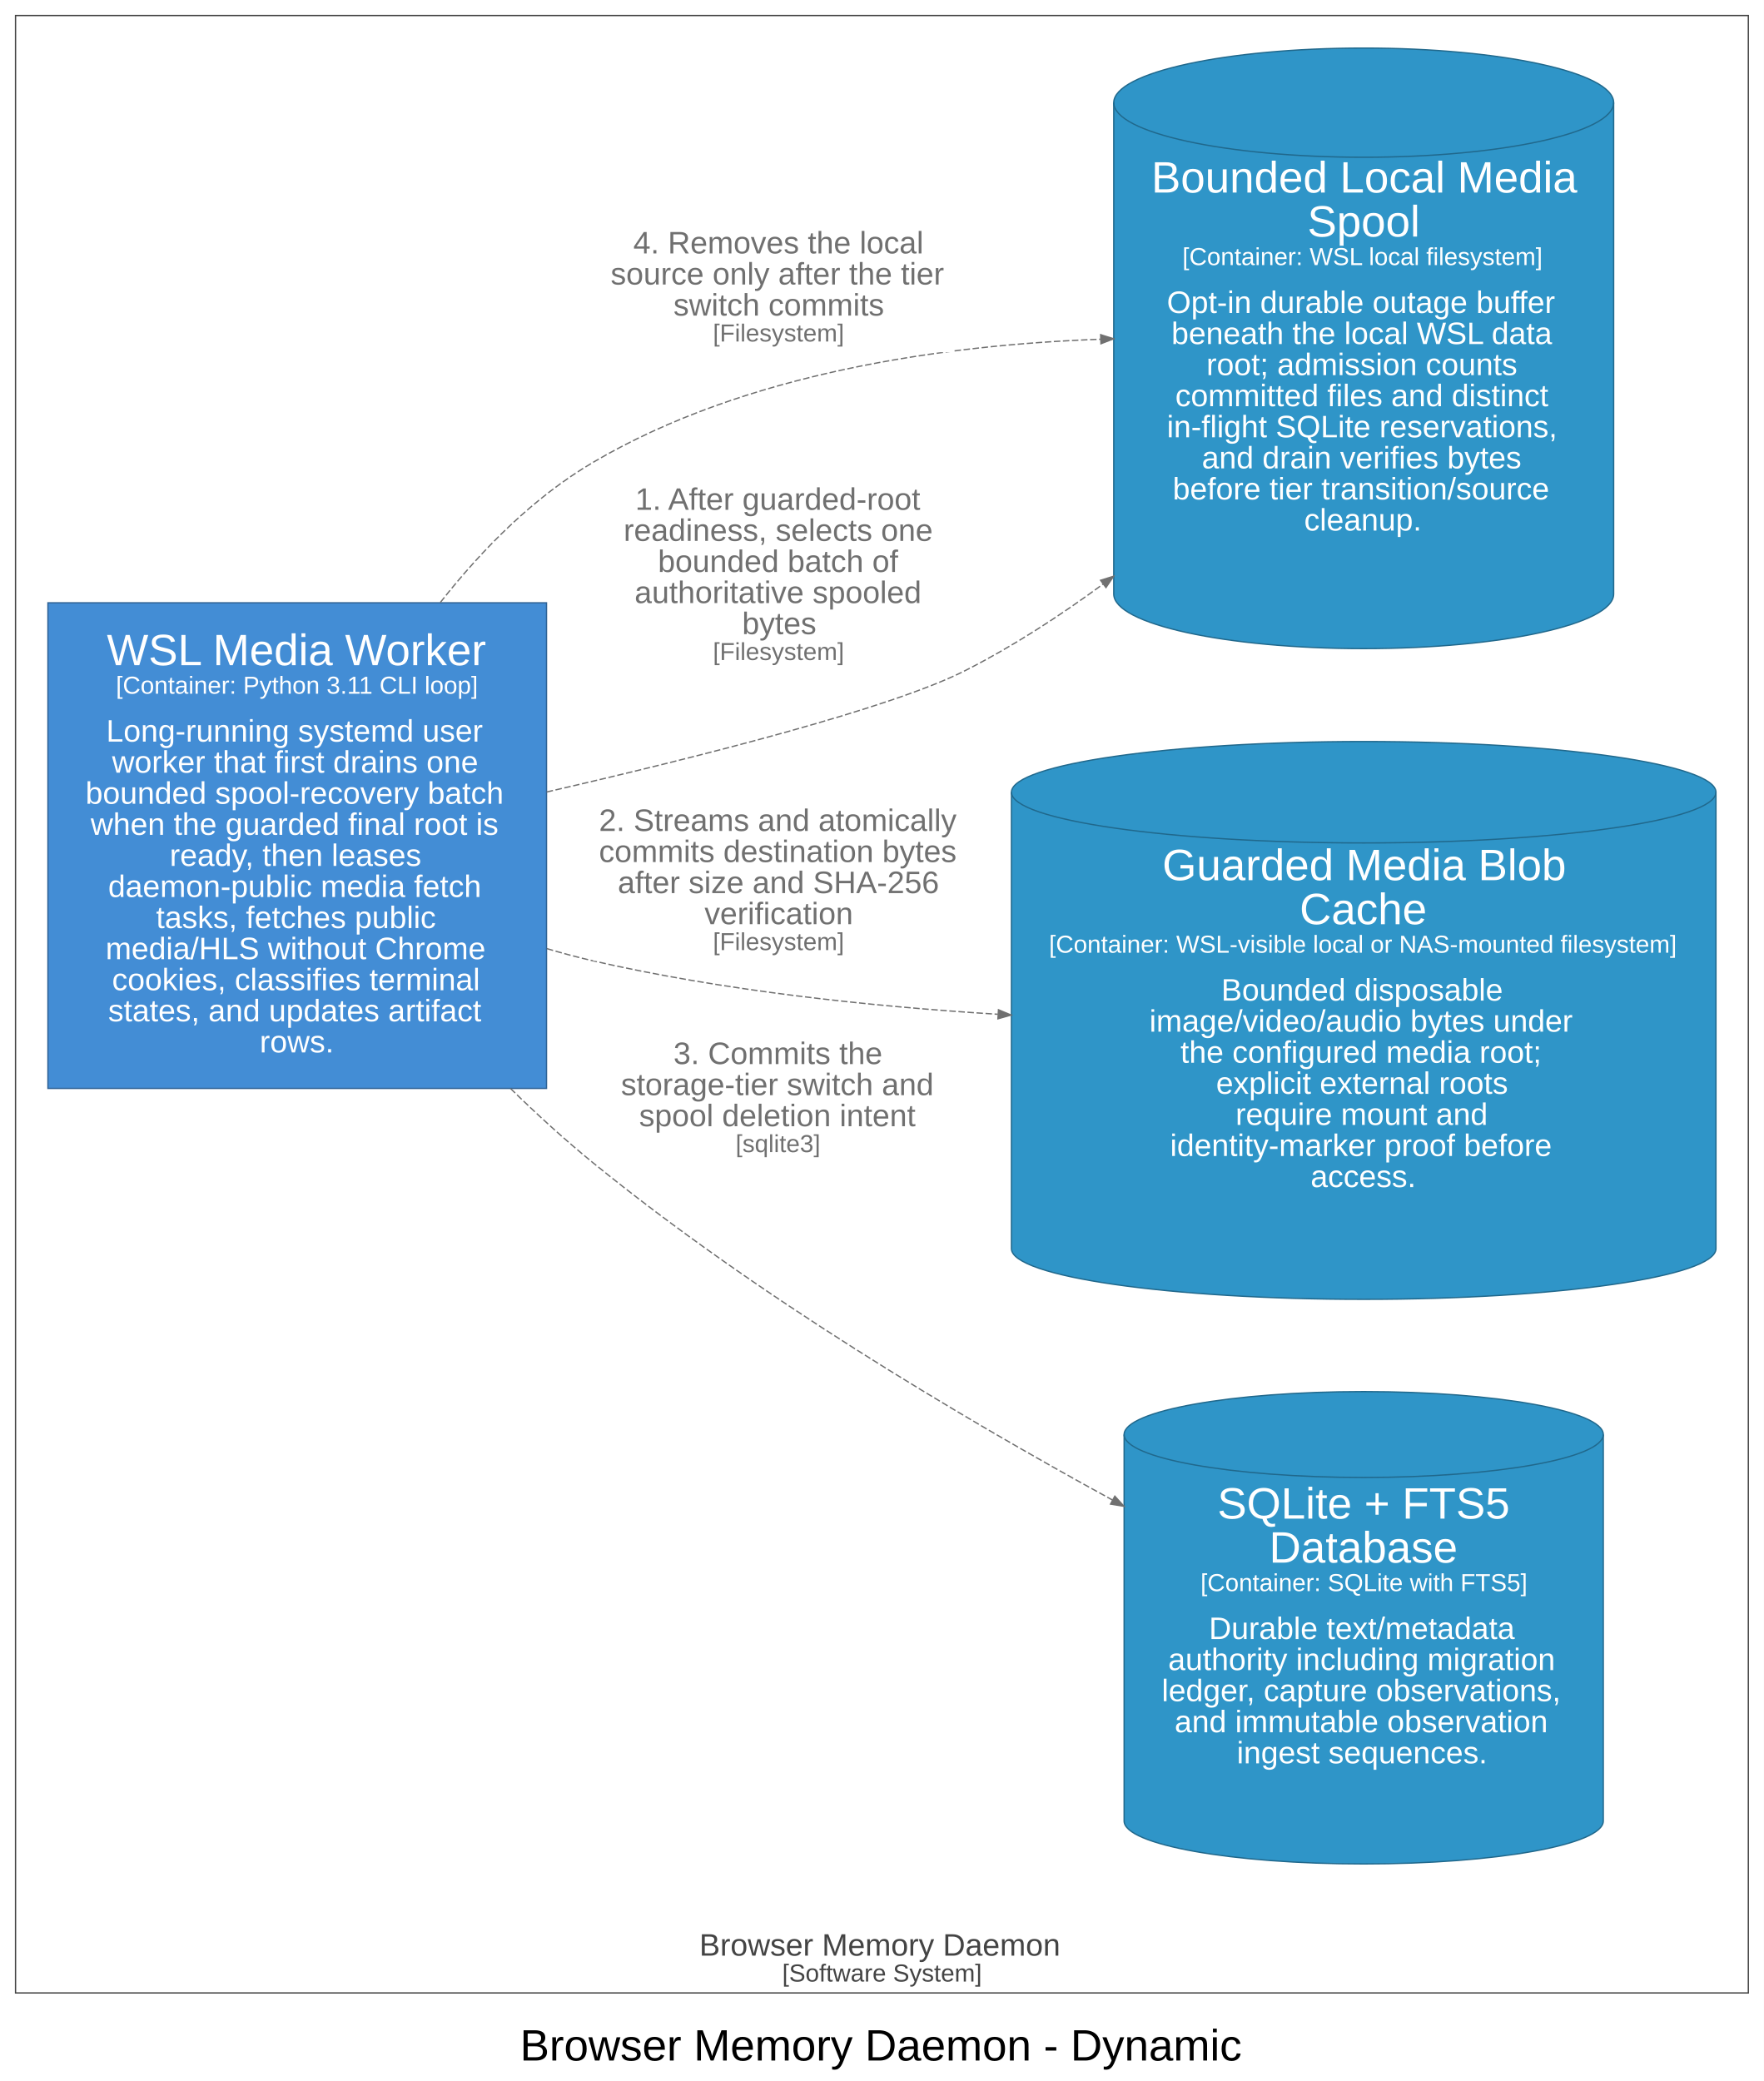
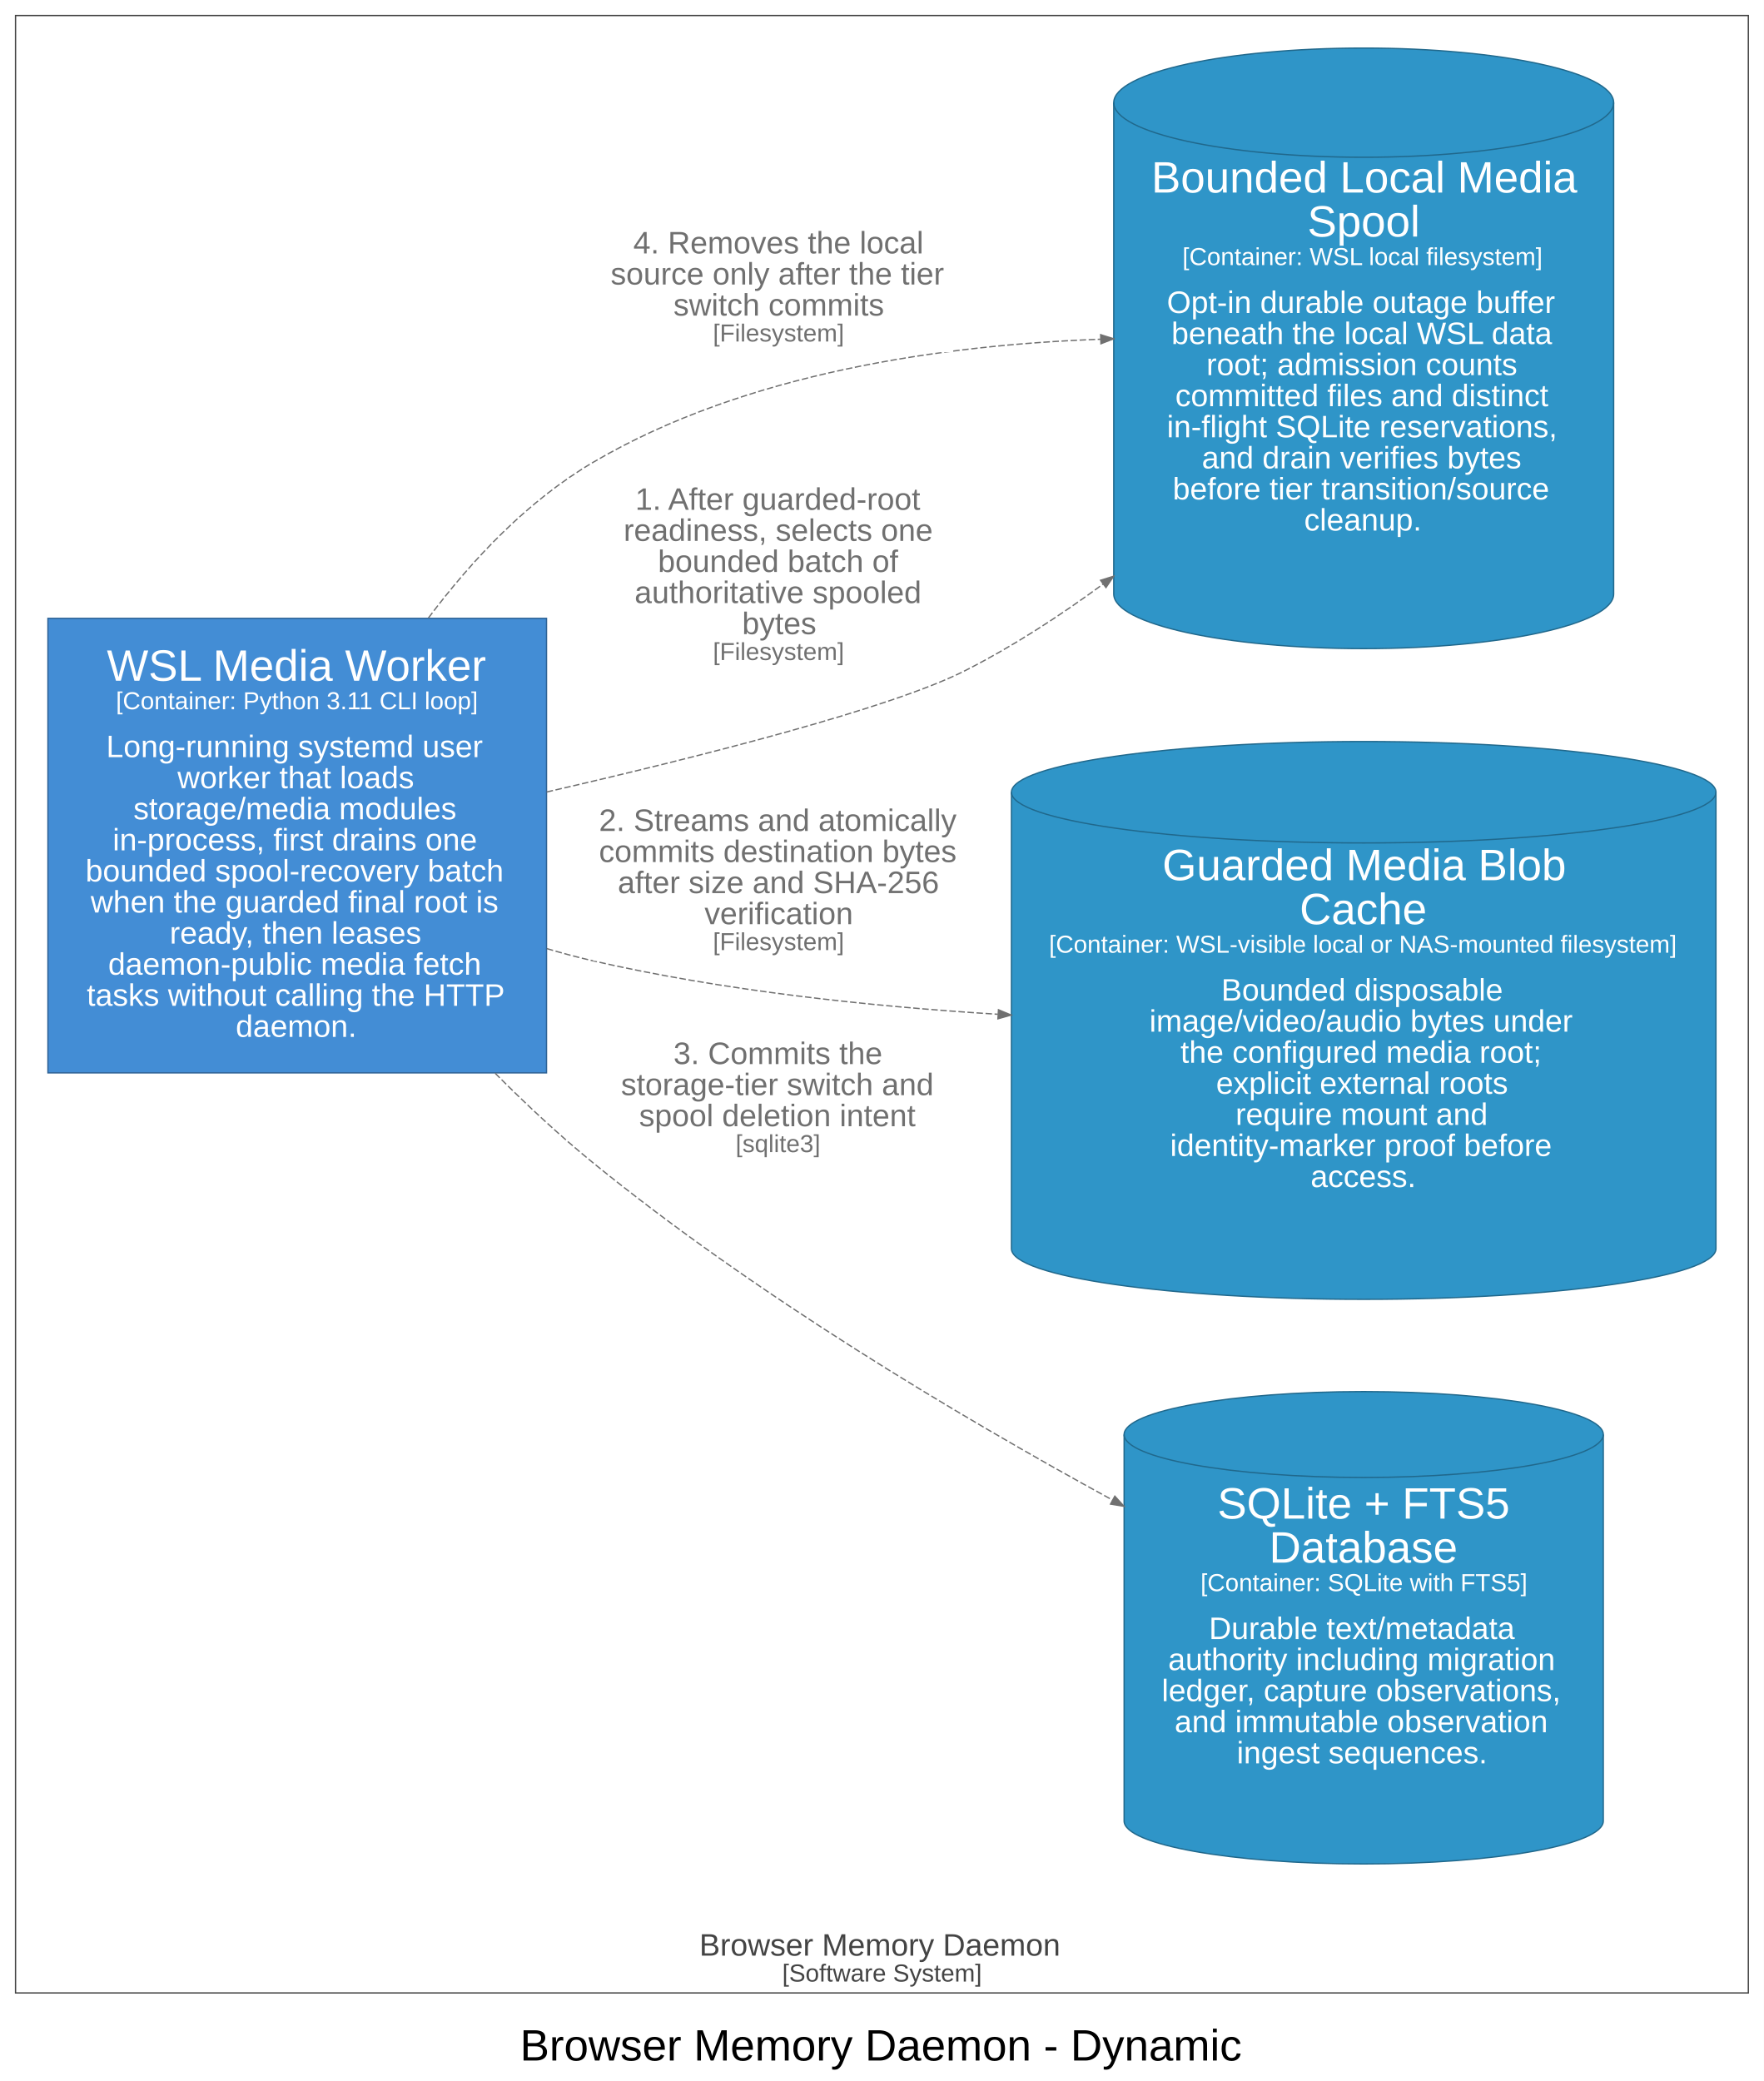
<svg xmlns="http://www.w3.org/2000/svg" width="1362pt" height="1607pt" viewBox="0.00 0.00 1362.00 1607.00">
  <g id="graph0" class="graph" transform="scale(1 1) rotate(0) translate(4 1603)">
    <polygon fill="white" stroke="transparent" points="-4,4 -4,-1603 1358,-1603 1358,4 -4,4" />
    <text text-anchor="start" x="397.5" y="-11.8" font-family="Arial" font-size="34.00">Browser Memory Daemon - Dynamic</text>
    <g id="clust1" class="cluster">
      <polygon fill="none" stroke="#444444" points="8,-64 8,-1591 1346,-1591 1346,-64 8,-64" />
      <text text-anchor="start" x="536" y="-92.8" font-family="Arial" font-size="24.00" fill="#444444">Browser Memory Daemon</text>
      <text text-anchor="start" x="600" y="-72.8" font-family="Arial" font-size="19.00" fill="#444444">[Software System]</text>
    </g>
    <g id="45" class="node">
-       <polygon fill="#438dd5" stroke="#2e6295" points="418,-1137.5 33,-1137.5 33,-762.5 418,-762.5 418,-1137.5" />
-       <text text-anchor="start" x="78.5" y="-1089.3" font-family="Arial" font-size="34.00" fill="#ffffff">WSL Media Worker</text>
-       <text text-anchor="start" x="85.5" y="-1067.3" font-family="Arial" font-size="19.00" fill="#ffffff">[Container: Python 3.11 CLI loop]</text>
-       <text text-anchor="start" x="78" y="-1030.3" font-family="Arial" font-size="24.00" fill="#ffffff">Long-running systemd user</text>
-       <text text-anchor="start" x="82.5" y="-1006.3" font-family="Arial" font-size="24.00" fill="#ffffff">worker that first drains one</text>
-       <text text-anchor="start" x="62" y="-982.3" font-family="Arial" font-size="24.00" fill="#ffffff">bounded spool-recovery batch</text>
-       <text text-anchor="start" x="66" y="-958.3" font-family="Arial" font-size="24.00" fill="#ffffff">when the guarded final root is</text>
-       <text text-anchor="start" x="127" y="-934.3" font-family="Arial" font-size="24.00" fill="#ffffff">ready, then leases</text>
-       <text text-anchor="start" x="79.5" y="-910.3" font-family="Arial" font-size="24.00" fill="#ffffff">daemon-public media fetch</text>
-       <text text-anchor="start" x="116.5" y="-886.3" font-family="Arial" font-size="24.00" fill="#ffffff">tasks, fetches public</text>
-       <text text-anchor="start" x="77.5" y="-862.3" font-family="Arial" font-size="24.00" fill="#ffffff">media/HLS without Chrome</text>
-       <text text-anchor="start" x="82.5" y="-838.3" font-family="Arial" font-size="24.00" fill="#ffffff">cookies, classifies terminal</text>
-       <text text-anchor="start" x="79.5" y="-814.3" font-family="Arial" font-size="24.00" fill="#ffffff">states, and updates artifact</text>
-       <text text-anchor="start" x="196.5" y="-790.3" font-family="Arial" font-size="24.00" fill="#ffffff">rows.</text>
+       <polygon fill="#438dd5" stroke="#2e6295" points="418,-1125.5 33,-1125.5 33,-774.5 418,-774.5 418,-1125.5" />
+       <text text-anchor="start" x="78.5" y="-1077.3" font-family="Arial" font-size="34.00" fill="#ffffff">WSL Media Worker</text>
+       <text text-anchor="start" x="85.5" y="-1055.3" font-family="Arial" font-size="19.00" fill="#ffffff">[Container: Python 3.11 CLI loop]</text>
+       <text text-anchor="start" x="78" y="-1018.3" font-family="Arial" font-size="24.00" fill="#ffffff">Long-running systemd user</text>
+       <text text-anchor="start" x="133" y="-994.3" font-family="Arial" font-size="24.00" fill="#ffffff">worker that loads</text>
+       <text text-anchor="start" x="99" y="-970.3" font-family="Arial" font-size="24.00" fill="#ffffff">storage/media modules</text>
+       <text text-anchor="start" x="83" y="-946.3" font-family="Arial" font-size="24.00" fill="#ffffff">in-process, first drains one</text>
+       <text text-anchor="start" x="62" y="-922.3" font-family="Arial" font-size="24.00" fill="#ffffff">bounded spool-recovery batch</text>
+       <text text-anchor="start" x="66" y="-898.3" font-family="Arial" font-size="24.00" fill="#ffffff">when the guarded final root is</text>
+       <text text-anchor="start" x="127" y="-874.3" font-family="Arial" font-size="24.00" fill="#ffffff">ready, then leases</text>
+       <text text-anchor="start" x="79.5" y="-850.3" font-family="Arial" font-size="24.00" fill="#ffffff">daemon-public media fetch</text>
+       <text text-anchor="start" x="63" y="-826.3" font-family="Arial" font-size="24.00" fill="#ffffff">tasks without calling the HTTP</text>
+       <text text-anchor="start" x="178" y="-802.3" font-family="Arial" font-size="24.00" fill="#ffffff">daemon.</text>
    </g>
-     <g id="49" class="node">
+     <g id="57" class="node">
      <path fill="#2f95c8" stroke="#20688c" d="M1234,-495.22C1234,-513.51 1151.08,-528.38 1049,-528.38 946.92,-528.38 864,-513.51 864,-495.22 864,-495.22 864,-196.78 864,-196.78 864,-178.49 946.92,-163.62 1049,-163.62 1151.08,-163.62 1234,-178.49 1234,-196.78 1234,-196.78 1234,-495.22 1234,-495.22" />
      <path fill="none" stroke="#20688c" d="M1234,-495.22C1234,-476.92 1151.08,-462.06 1049,-462.06 946.92,-462.06 864,-476.92 864,-495.22" />
      <text text-anchor="start" x="936" y="-430.3" font-family="Arial" font-size="34.00" fill="#ffffff">SQLite + FTS5</text>
      <text text-anchor="start" x="976" y="-396.3" font-family="Arial" font-size="34.00" fill="#ffffff">Database</text>
      <text text-anchor="start" x="923" y="-374.3" font-family="Arial" font-size="19.00" fill="#ffffff">[Container: SQLite with FTS5]</text>
      <text text-anchor="start" x="929.5" y="-337.3" font-family="Arial" font-size="24.00" fill="#ffffff">Durable text/metadata</text>
      <text text-anchor="start" x="898" y="-313.3" font-family="Arial" font-size="24.00" fill="#ffffff">authority including migration</text>
      <text text-anchor="start" x="893" y="-289.3" font-family="Arial" font-size="24.00" fill="#ffffff">ledger, capture observations,</text>
      <text text-anchor="start" x="903" y="-265.3" font-family="Arial" font-size="24.00" fill="#ffffff">and immutable observation</text>
      <text text-anchor="start" x="951" y="-241.3" font-family="Arial" font-size="24.00" fill="#ffffff">ingest sequences.</text>
    </g>
-     <g id="75" class="edge">
-       <path fill="none" stroke="#707070" stroke-dasharray="5,2" d="M390.2,-762.44C410.88,-742.19 432.39,-722.58 454,-705 578.46,-603.73 734.17,-510.67 854.94,-444.69" />
+     <g id="87" class="edge">
+       <path fill="none" stroke="#707070" stroke-dasharray="5,2" d="M378.35,-774.2C402.6,-749.82 428.22,-725.97 454,-705 578.46,-603.73 734.17,-510.67 854.94,-444.69" />
      <polygon fill="#707070" stroke="#707070" points="856.83,-447.64 863.94,-439.79 853.48,-441.5 856.83,-447.64" />
      <polygon fill="white" stroke="transparent" points="471.5,-705 471.5,-804 723.5,-804 723.5,-705 471.5,-705" />
      <text text-anchor="start" x="516" y="-781.3" font-family="Arial" font-size="24.00" fill="#707070">3. Commits the</text>
      <text text-anchor="start" x="475.5" y="-757.3" font-family="Arial" font-size="24.00" fill="#707070">storage-tier switch and</text>
      <text text-anchor="start" x="489.5" y="-733.3" font-family="Arial" font-size="24.00" fill="#707070">spool deletion intent</text>
      <text text-anchor="start" x="564" y="-713.3" font-family="Arial" font-size="19.00" fill="#707070">[sqlite3]</text>
    </g>
-     <g id="51" class="node">
+     <g id="59" class="node">
      <path fill="#2f95c8" stroke="#20688c" d="M1321,-991.22C1321,-1012.82 1199.09,-1030.38 1049,-1030.38 898.91,-1030.38 777,-1012.82 777,-991.22 777,-991.22 777,-638.78 777,-638.78 777,-617.18 898.91,-599.62 1049,-599.62 1199.09,-599.62 1321,-617.18 1321,-638.78 1321,-638.78 1321,-991.22 1321,-991.22" />
      <path fill="none" stroke="#20688c" d="M1321,-991.22C1321,-969.61 1199.09,-952.06 1049,-952.06 898.91,-952.06 777,-969.61 777,-991.22" />
      <text text-anchor="start" x="893.5" y="-923.3" font-family="Arial" font-size="34.00" fill="#ffffff">Guarded Media Blob</text>
      <text text-anchor="start" x="999.5" y="-889.3" font-family="Arial" font-size="34.00" fill="#ffffff">Cache</text>
      <text text-anchor="start" x="806" y="-867.3" font-family="Arial" font-size="19.00" fill="#ffffff">[Container: WSL-visible local or NAS-mounted filesystem]</text>
      <text text-anchor="start" x="939" y="-830.3" font-family="Arial" font-size="24.00" fill="#ffffff">Bounded disposable</text>
      <text text-anchor="start" x="883.5" y="-806.3" font-family="Arial" font-size="24.00" fill="#ffffff">image/video/audio bytes under</text>
      <text text-anchor="start" x="907.5" y="-782.3" font-family="Arial" font-size="24.00" fill="#ffffff">the configured media root;</text>
      <text text-anchor="start" x="935" y="-758.3" font-family="Arial" font-size="24.00" fill="#ffffff">explicit external roots</text>
      <text text-anchor="start" x="950" y="-734.3" font-family="Arial" font-size="24.00" fill="#ffffff">require mount and</text>
      <text text-anchor="start" x="899.5" y="-710.3" font-family="Arial" font-size="24.00" fill="#ffffff">identity-marker proof before</text>
      <text text-anchor="start" x="1008" y="-686.3" font-family="Arial" font-size="24.00" fill="#ffffff">access.</text>
    </g>
-     <g id="82" class="edge">
+     <g id="89" class="edge">
      <path fill="none" stroke="#707070" stroke-dasharray="5,2" d="M418.25,-870.46C430.24,-866.9 442.22,-863.7 454,-861 554.52,-837.98 666.84,-825.92 766.52,-819.76" />
      <polygon fill="#707070" stroke="#707070" points="766.98,-823.24 776.75,-819.15 766.56,-816.25 766.98,-823.24" />
      <polygon fill="white" stroke="transparent" points="454,-861 454,-984 741,-984 741,-861 454,-861" />
      <text text-anchor="start" x="458.5" y="-961.3" font-family="Arial" font-size="24.00" fill="#707070">2. Streams and atomically</text>
      <text text-anchor="start" x="458.5" y="-937.3" font-family="Arial" font-size="24.00" fill="#707070">commits destination bytes</text>
      <text text-anchor="start" x="473" y="-913.3" font-family="Arial" font-size="24.00" fill="#707070">after size and SHA-256</text>
      <text text-anchor="start" x="540" y="-889.3" font-family="Arial" font-size="24.00" fill="#707070">verification</text>
      <text text-anchor="start" x="546.5" y="-869.3" font-family="Arial" font-size="19.00" fill="#707070">[Filesystem]</text>
    </g>
-     <g id="52" class="node">
+     <g id="60" class="node">
      <path fill="#2f95c8" stroke="#20688c" d="M1242,-1523.72C1242,-1546.98 1155.49,-1565.88 1049,-1565.88 942.51,-1565.88 856,-1546.98 856,-1523.72 856,-1523.72 856,-1144.28 856,-1144.28 856,-1121.02 942.51,-1102.12 1049,-1102.12 1155.49,-1102.12 1242,-1121.02 1242,-1144.28 1242,-1144.28 1242,-1523.72 1242,-1523.72" />
      <path fill="none" stroke="#20688c" d="M1242,-1523.72C1242,-1500.45 1155.49,-1481.56 1049,-1481.56 942.51,-1481.56 856,-1500.45 856,-1523.72" />
      <text text-anchor="start" x="885" y="-1454.3" font-family="Arial" font-size="34.00" fill="#ffffff">Bounded Local Media</text>
      <text text-anchor="start" x="1005.5" y="-1420.3" font-family="Arial" font-size="34.00" fill="#ffffff">Spool</text>
      <text text-anchor="start" x="909" y="-1398.3" font-family="Arial" font-size="19.00" fill="#ffffff">[Container: WSL local filesystem]</text>
      <text text-anchor="start" x="897" y="-1361.3" font-family="Arial" font-size="24.00" fill="#ffffff">Opt-in durable outage buffer</text>
      <text text-anchor="start" x="900.5" y="-1337.3" font-family="Arial" font-size="24.00" fill="#ffffff">beneath the local WSL data</text>
      <text text-anchor="start" x="927.5" y="-1313.3" font-family="Arial" font-size="24.00" fill="#ffffff">root; admission counts</text>
      <text text-anchor="start" x="903.5" y="-1289.3" font-family="Arial" font-size="24.00" fill="#ffffff">committed files and distinct</text>
      <text text-anchor="start" x="897" y="-1265.3" font-family="Arial" font-size="24.00" fill="#ffffff">in-flight SQLite reservations,</text>
      <text text-anchor="start" x="924" y="-1241.3" font-family="Arial" font-size="24.00" fill="#ffffff">and drain verifies bytes</text>
      <text text-anchor="start" x="901.5" y="-1217.3" font-family="Arial" font-size="24.00" fill="#ffffff">before tier transition/source</text>
      <text text-anchor="start" x="1003" y="-1193.3" font-family="Arial" font-size="24.00" fill="#ffffff">cleanup.</text>
    </g>
-     <g id="83" class="edge">
+     <g id="90" class="edge">
      <path fill="none" stroke="#707070" stroke-dasharray="5,2" d="M418.1,-991.4C539.62,-1019.35 684.27,-1056.25 741,-1085 777.55,-1103.52 813.76,-1126.95 847.79,-1151.99" />
      <polygon fill="#707070" stroke="#707070" points="845.81,-1154.89 855.93,-1158.04 849.99,-1149.27 845.81,-1154.89" />
      <polygon fill="white" stroke="transparent" points="473,-1085 473,-1232 722,-1232 722,-1085 473,-1085" />
      <text text-anchor="start" x="486.5" y="-1209.3" font-family="Arial" font-size="24.00" fill="#707070">1. After guarded-root</text>
      <text text-anchor="start" x="477.5" y="-1185.3" font-family="Arial" font-size="24.00" fill="#707070">readiness, selects one</text>
      <text text-anchor="start" x="504" y="-1161.3" font-family="Arial" font-size="24.00" fill="#707070">bounded batch of</text>
      <text text-anchor="start" x="486" y="-1137.3" font-family="Arial" font-size="24.00" fill="#707070">authoritative spooled</text>
      <text text-anchor="start" x="569" y="-1113.3" font-family="Arial" font-size="24.00" fill="#707070">bytes</text>
      <text text-anchor="start" x="546.5" y="-1093.3" font-family="Arial" font-size="19.00" fill="#707070">[Filesystem]</text>
    </g>
-     <g id="83" class="edge">
-       <path fill="none" stroke="#707070" stroke-dasharray="5,2" d="M336.03,-1137.8C368.86,-1179.51 408.46,-1219.24 454,-1246 571.8,-1315.23 724.68,-1336.64 845.84,-1341.04" />
+     <g id="90" class="edge">
+       <path fill="none" stroke="#707070" stroke-dasharray="5,2" d="M326.85,-1125.85C361.38,-1171.84 404.13,-1216.69 454,-1246 571.8,-1315.23 724.68,-1336.64 845.84,-1341.04" />
      <polygon fill="#707070" stroke="#707070" points="845.87,-1344.55 855.98,-1341.38 846.1,-1337.55 845.87,-1344.55" />
      <polygon fill="white" stroke="transparent" points="463,-1331 463,-1430 732,-1430 732,-1331 463,-1331" />
      <text text-anchor="start" x="485" y="-1407.3" font-family="Arial" font-size="24.00" fill="#707070">4. Removes the local</text>
      <text text-anchor="start" x="467.5" y="-1383.3" font-family="Arial" font-size="24.00" fill="#707070">source only after the tier</text>
      <text text-anchor="start" x="516" y="-1359.3" font-family="Arial" font-size="24.00" fill="#707070">switch commits</text>
      <text text-anchor="start" x="546.5" y="-1339.3" font-family="Arial" font-size="19.00" fill="#707070">[Filesystem]</text>
    </g>
  </g>
</svg>
